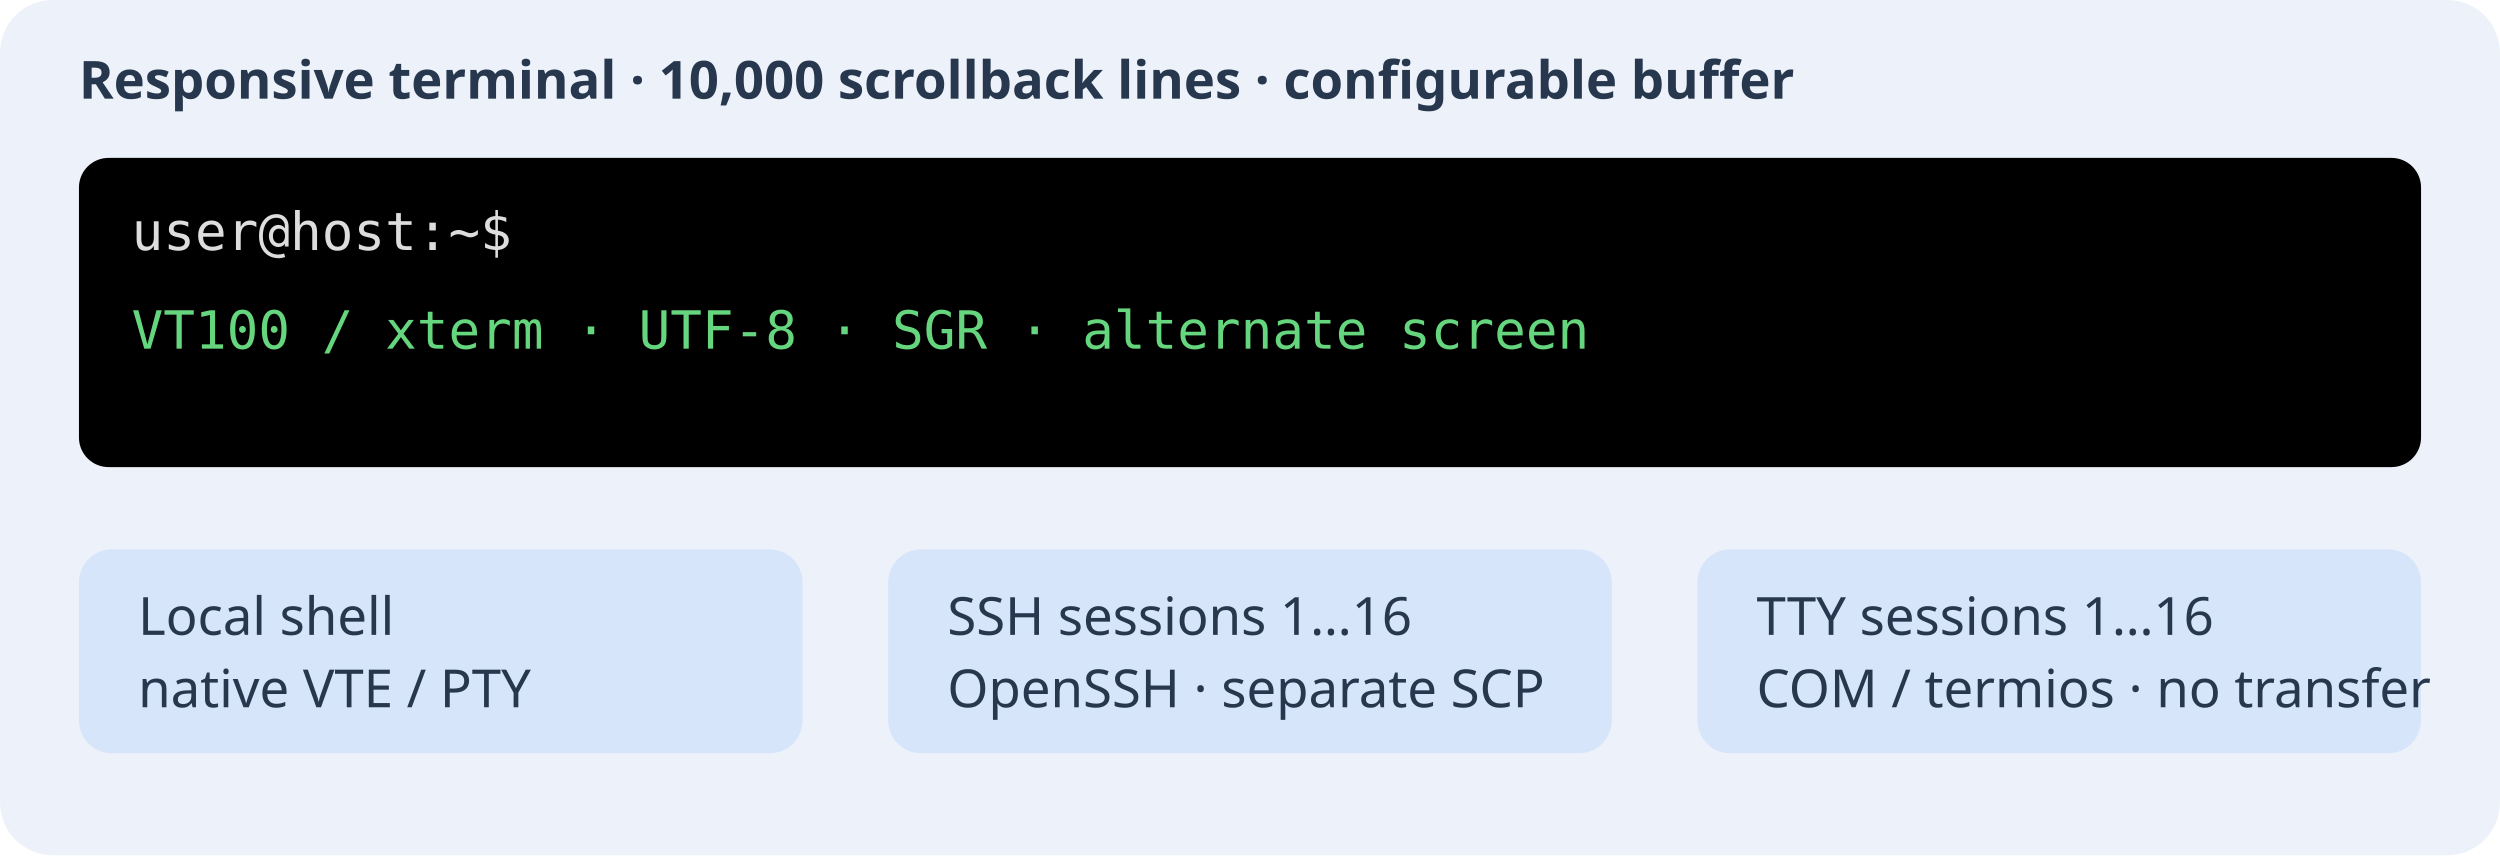
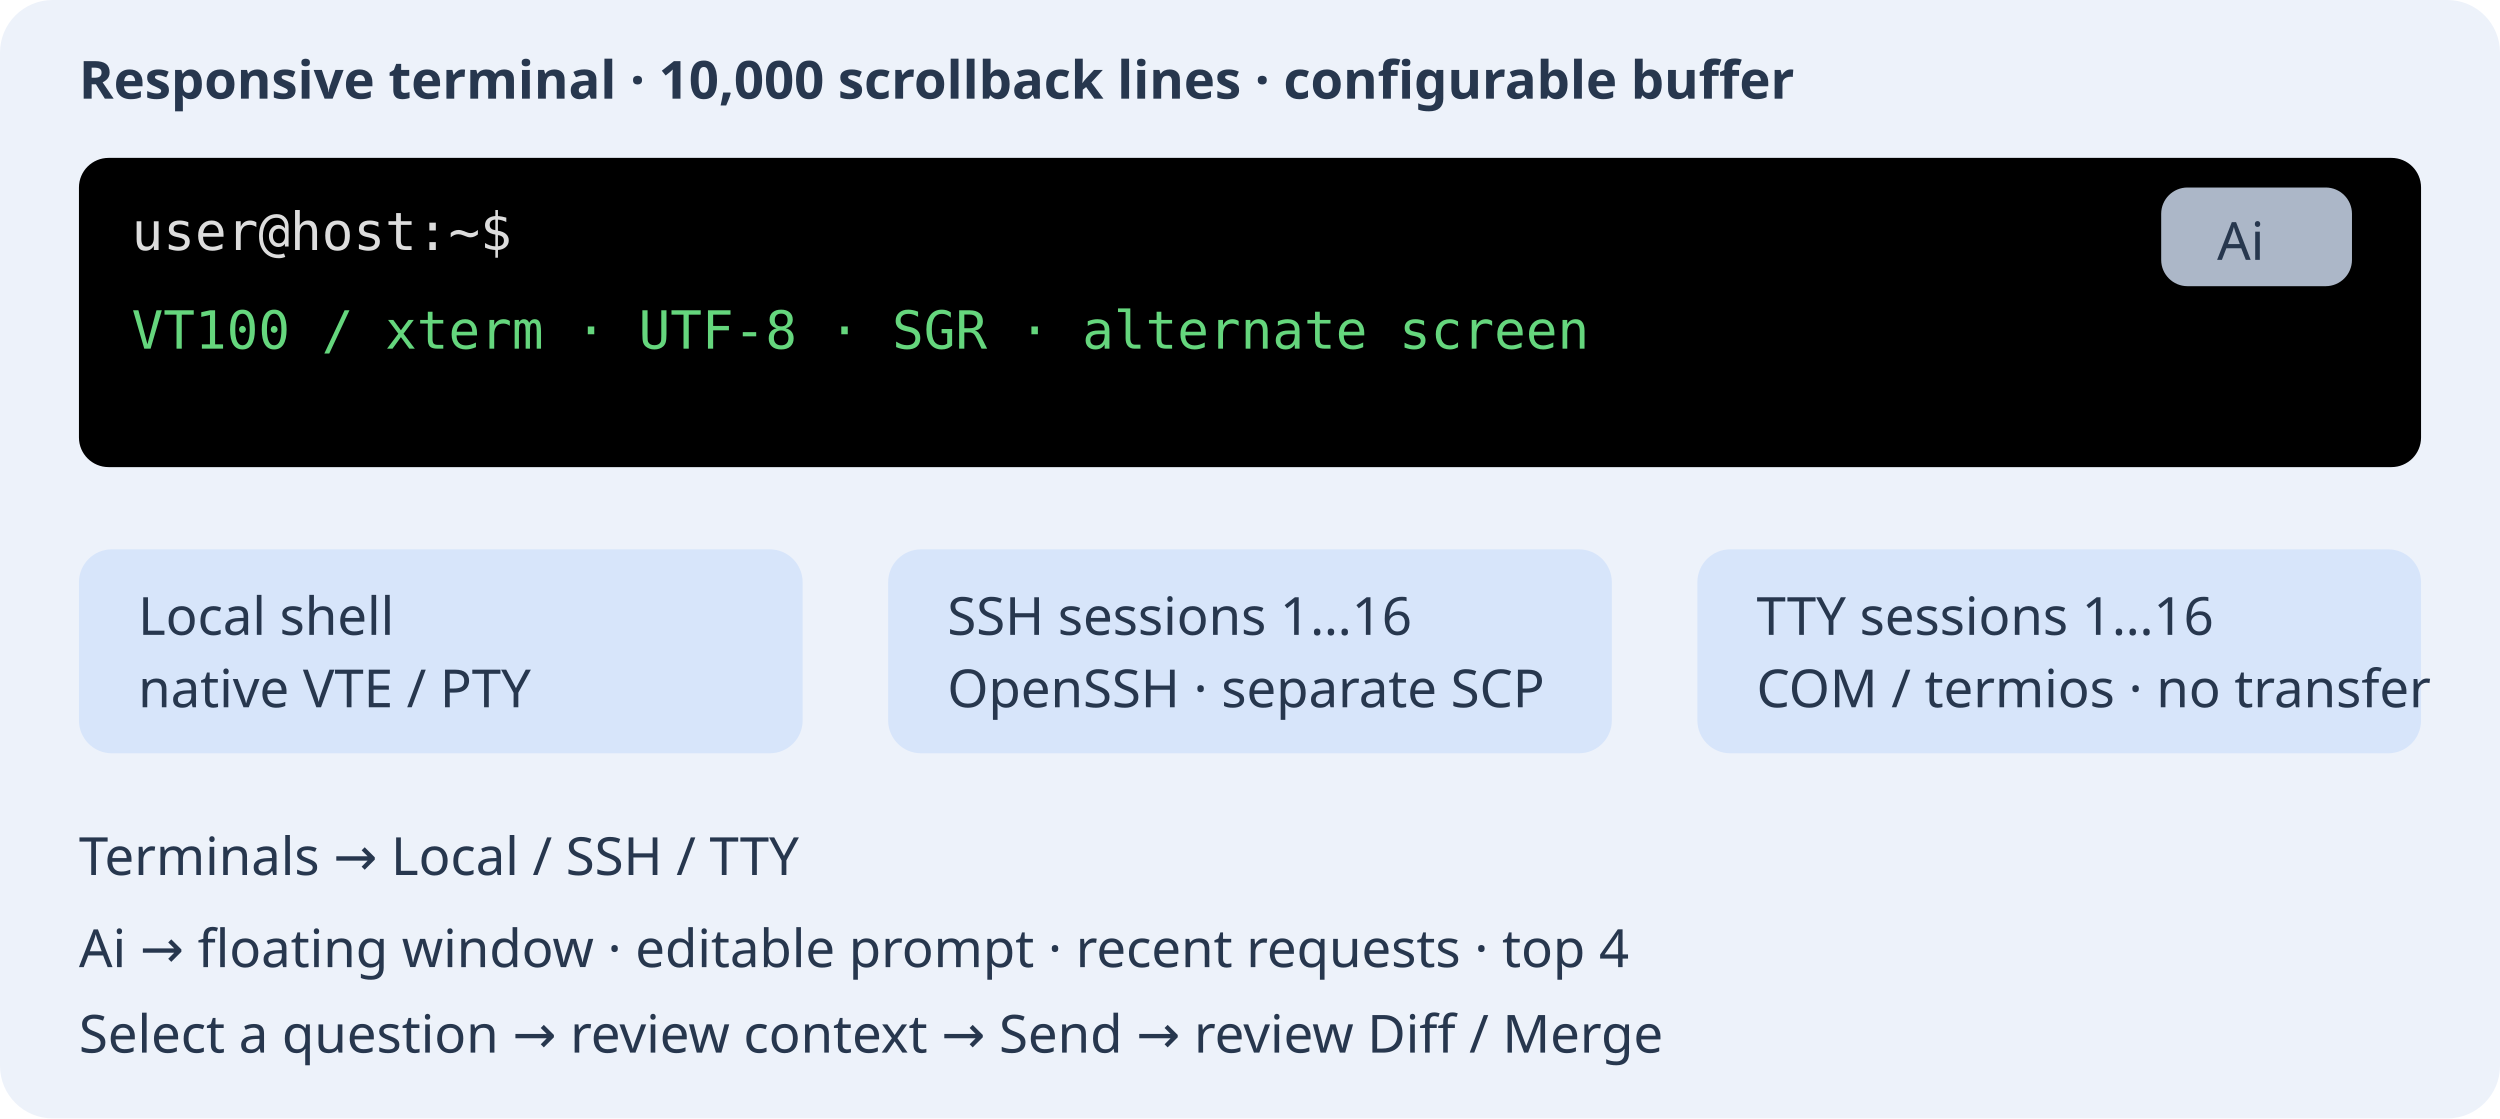
- <svg xmlns="http://www.w3.org/2000/svg" width="760" height="260" viewBox="0 0 760 260">
-   <rect width="760" height="260" rx="16" fill="#edf2fa" />
+ <svg xmlns="http://www.w3.org/2000/svg" width="760" height="340" viewBox="0 0 760 340">
+   <rect width="760" height="340" rx="16" fill="#edf2fa" />
  <g font-family="sans-serif" font-size="16" fill="#27374e">
    <text x="24" y="30" font-weight="bold">Responsive terminal · 10,000 scrollback lines · configurable buffer</text>
    <rect x="24" y="48" width="712" height="94" rx="9" fill="#000" />
    <text x="40" y="76" fill="#ddd" font-family="monospace">user@host:~$</text>
    <text x="40" y="106" fill="#65d67d" font-family="monospace">VT100 / xterm · UTF-8 · SGR · alternate screen</text>
    <rect x="24" y="167" width="220" height="62" rx="10" fill="#d7e5fa" />
    <rect x="270" y="167" width="220" height="62" rx="10" fill="#d7e5fa" />
    <rect x="516" y="167" width="220" height="62" rx="10" fill="#d7e5fa" />
    <text x="42" y="193">Local shell</text>
    <text x="42" y="215">native VTE / PTY</text>
    <text x="288" y="193">SSH sessions 1…16</text>
    <text x="288" y="215">OpenSSH · separate SCP</text>
    <text x="534" y="193">TTY sessions 1…16</text>
    <text x="534" y="215">COM / termios · no transfer</text>
+     <rect x="657" y="57" width="58" height="30" rx="8" fill="#d7e5fa" opacity="0.8" />
+     <text x="674" y="79">Ai</text>
+     <text x="24" y="266">Terminals → Local / SSH / TTY</text>
+     <text x="24" y="294">Ai → floating window · editable prompt · recent requests · top 4</text>
+     <text x="24" y="320">Select a question → review context → Send → review Diff / Merge</text>
  </g>
</svg>
